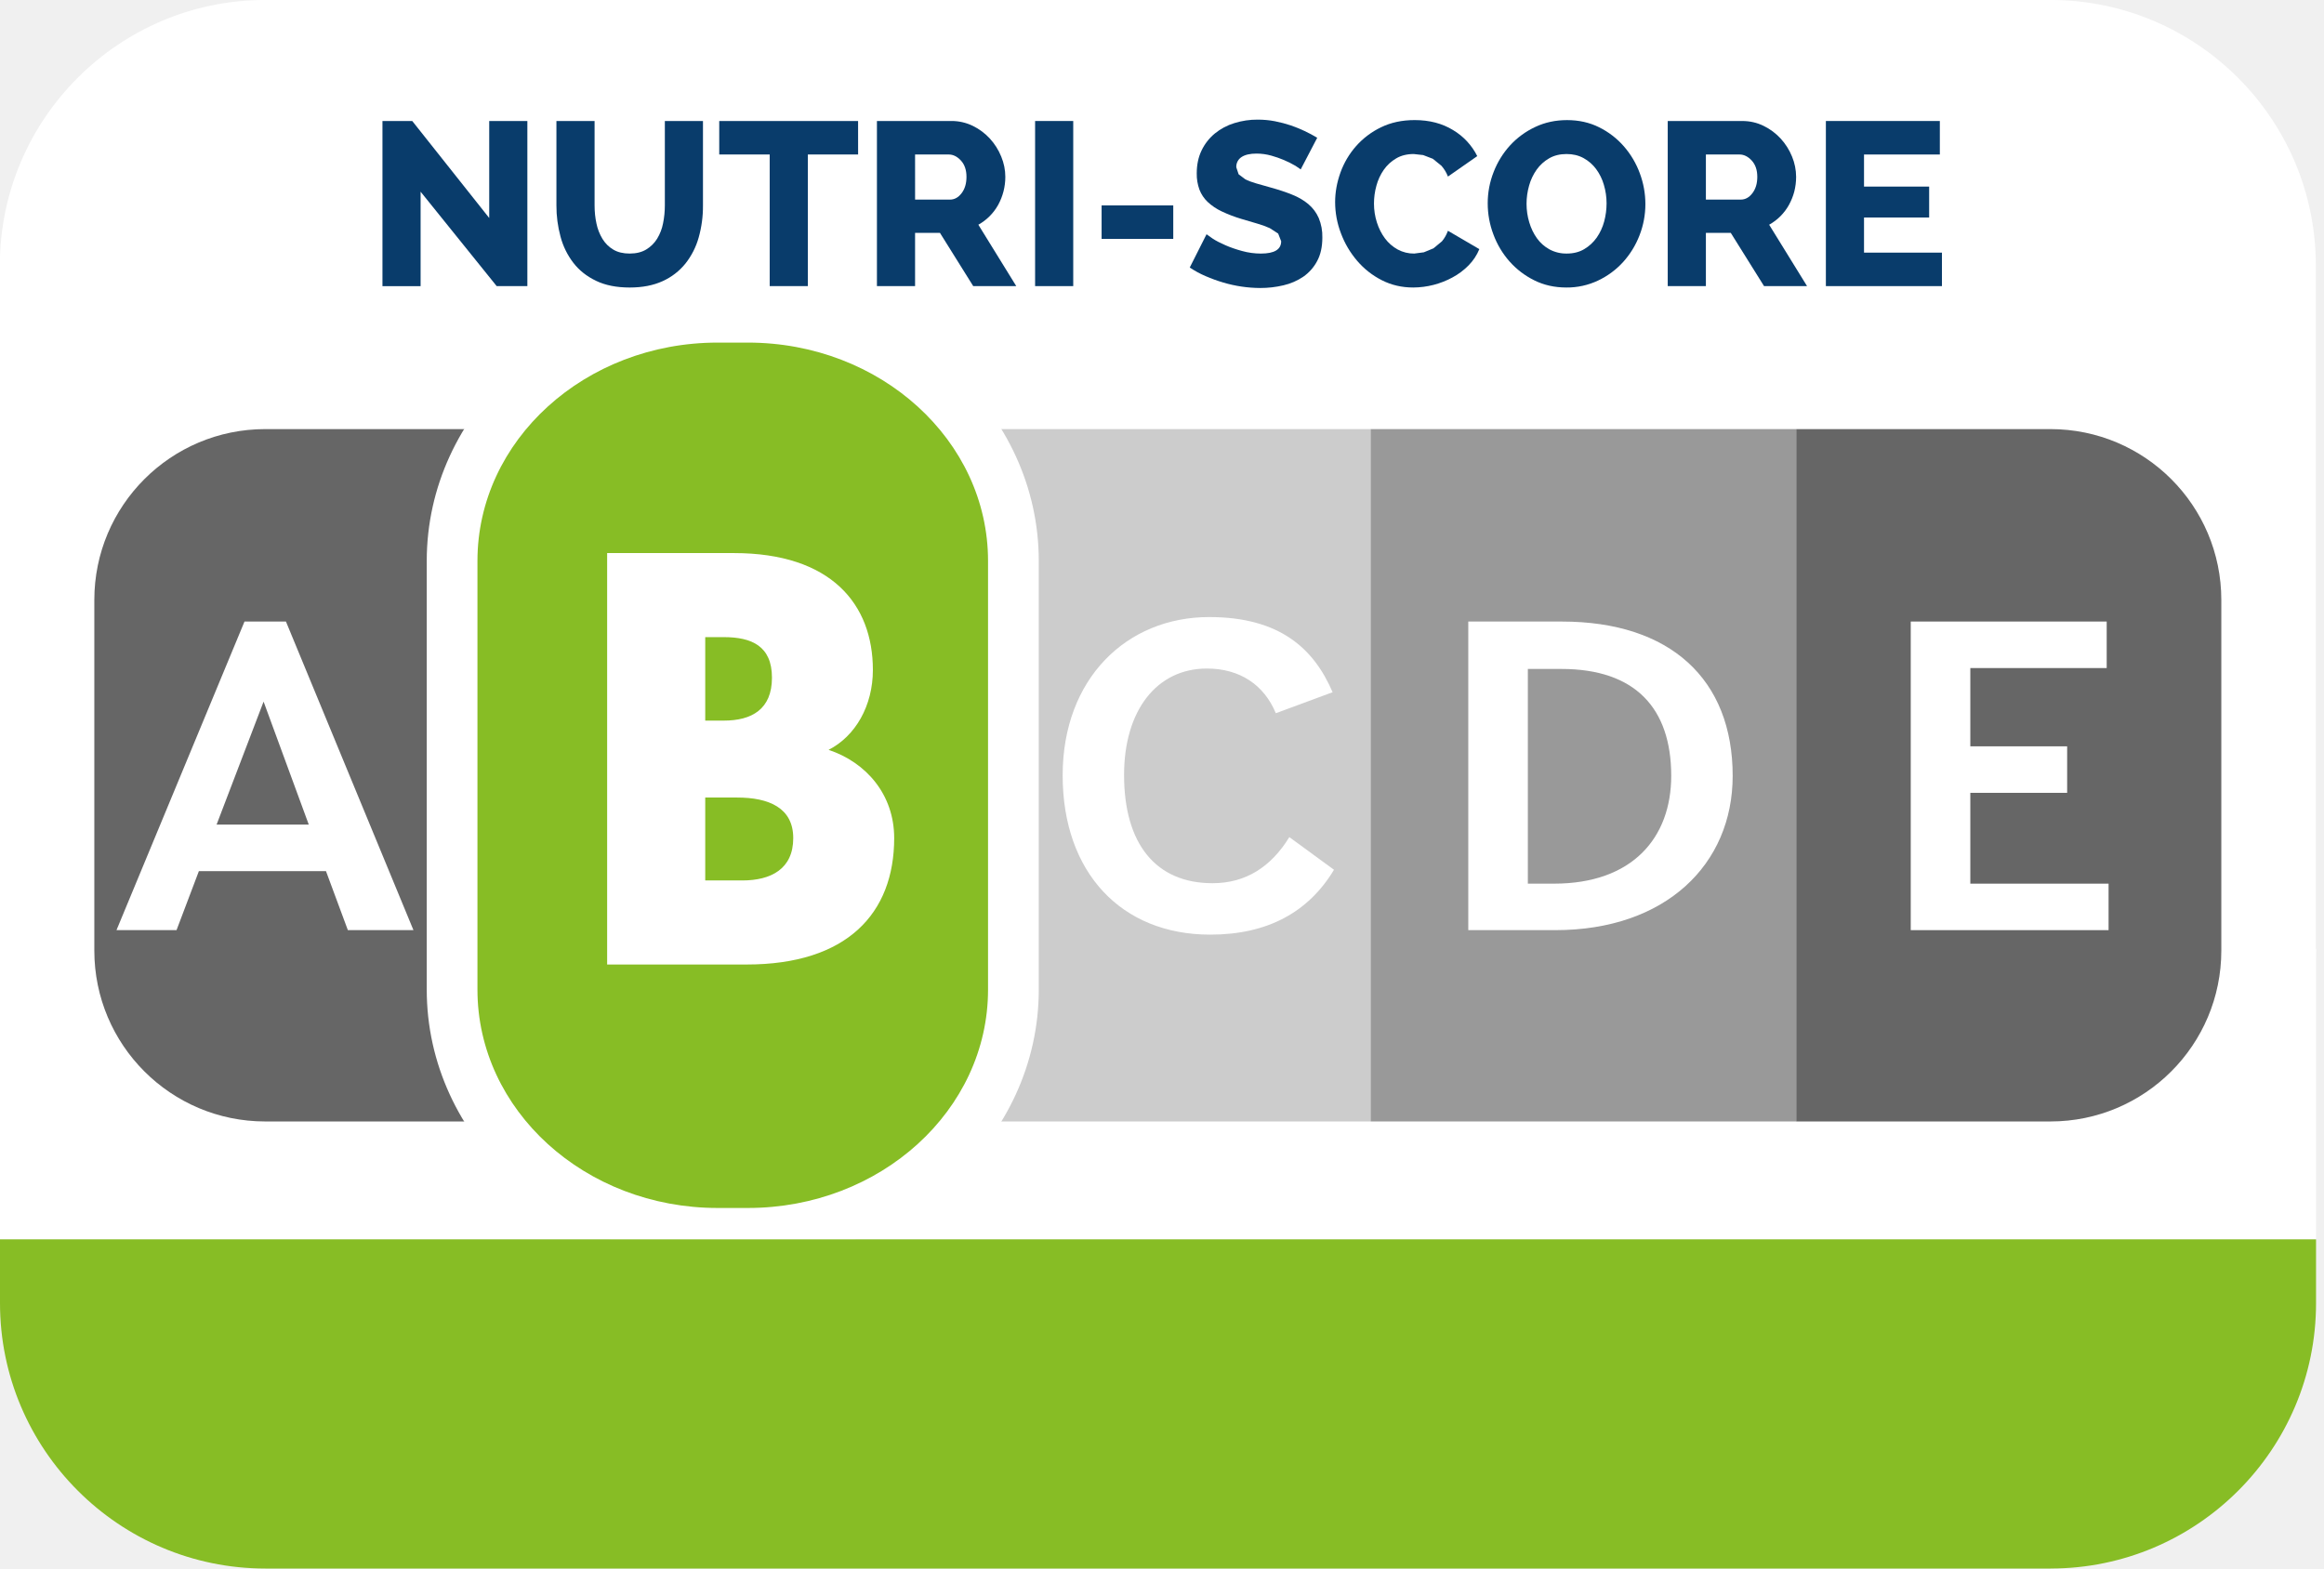
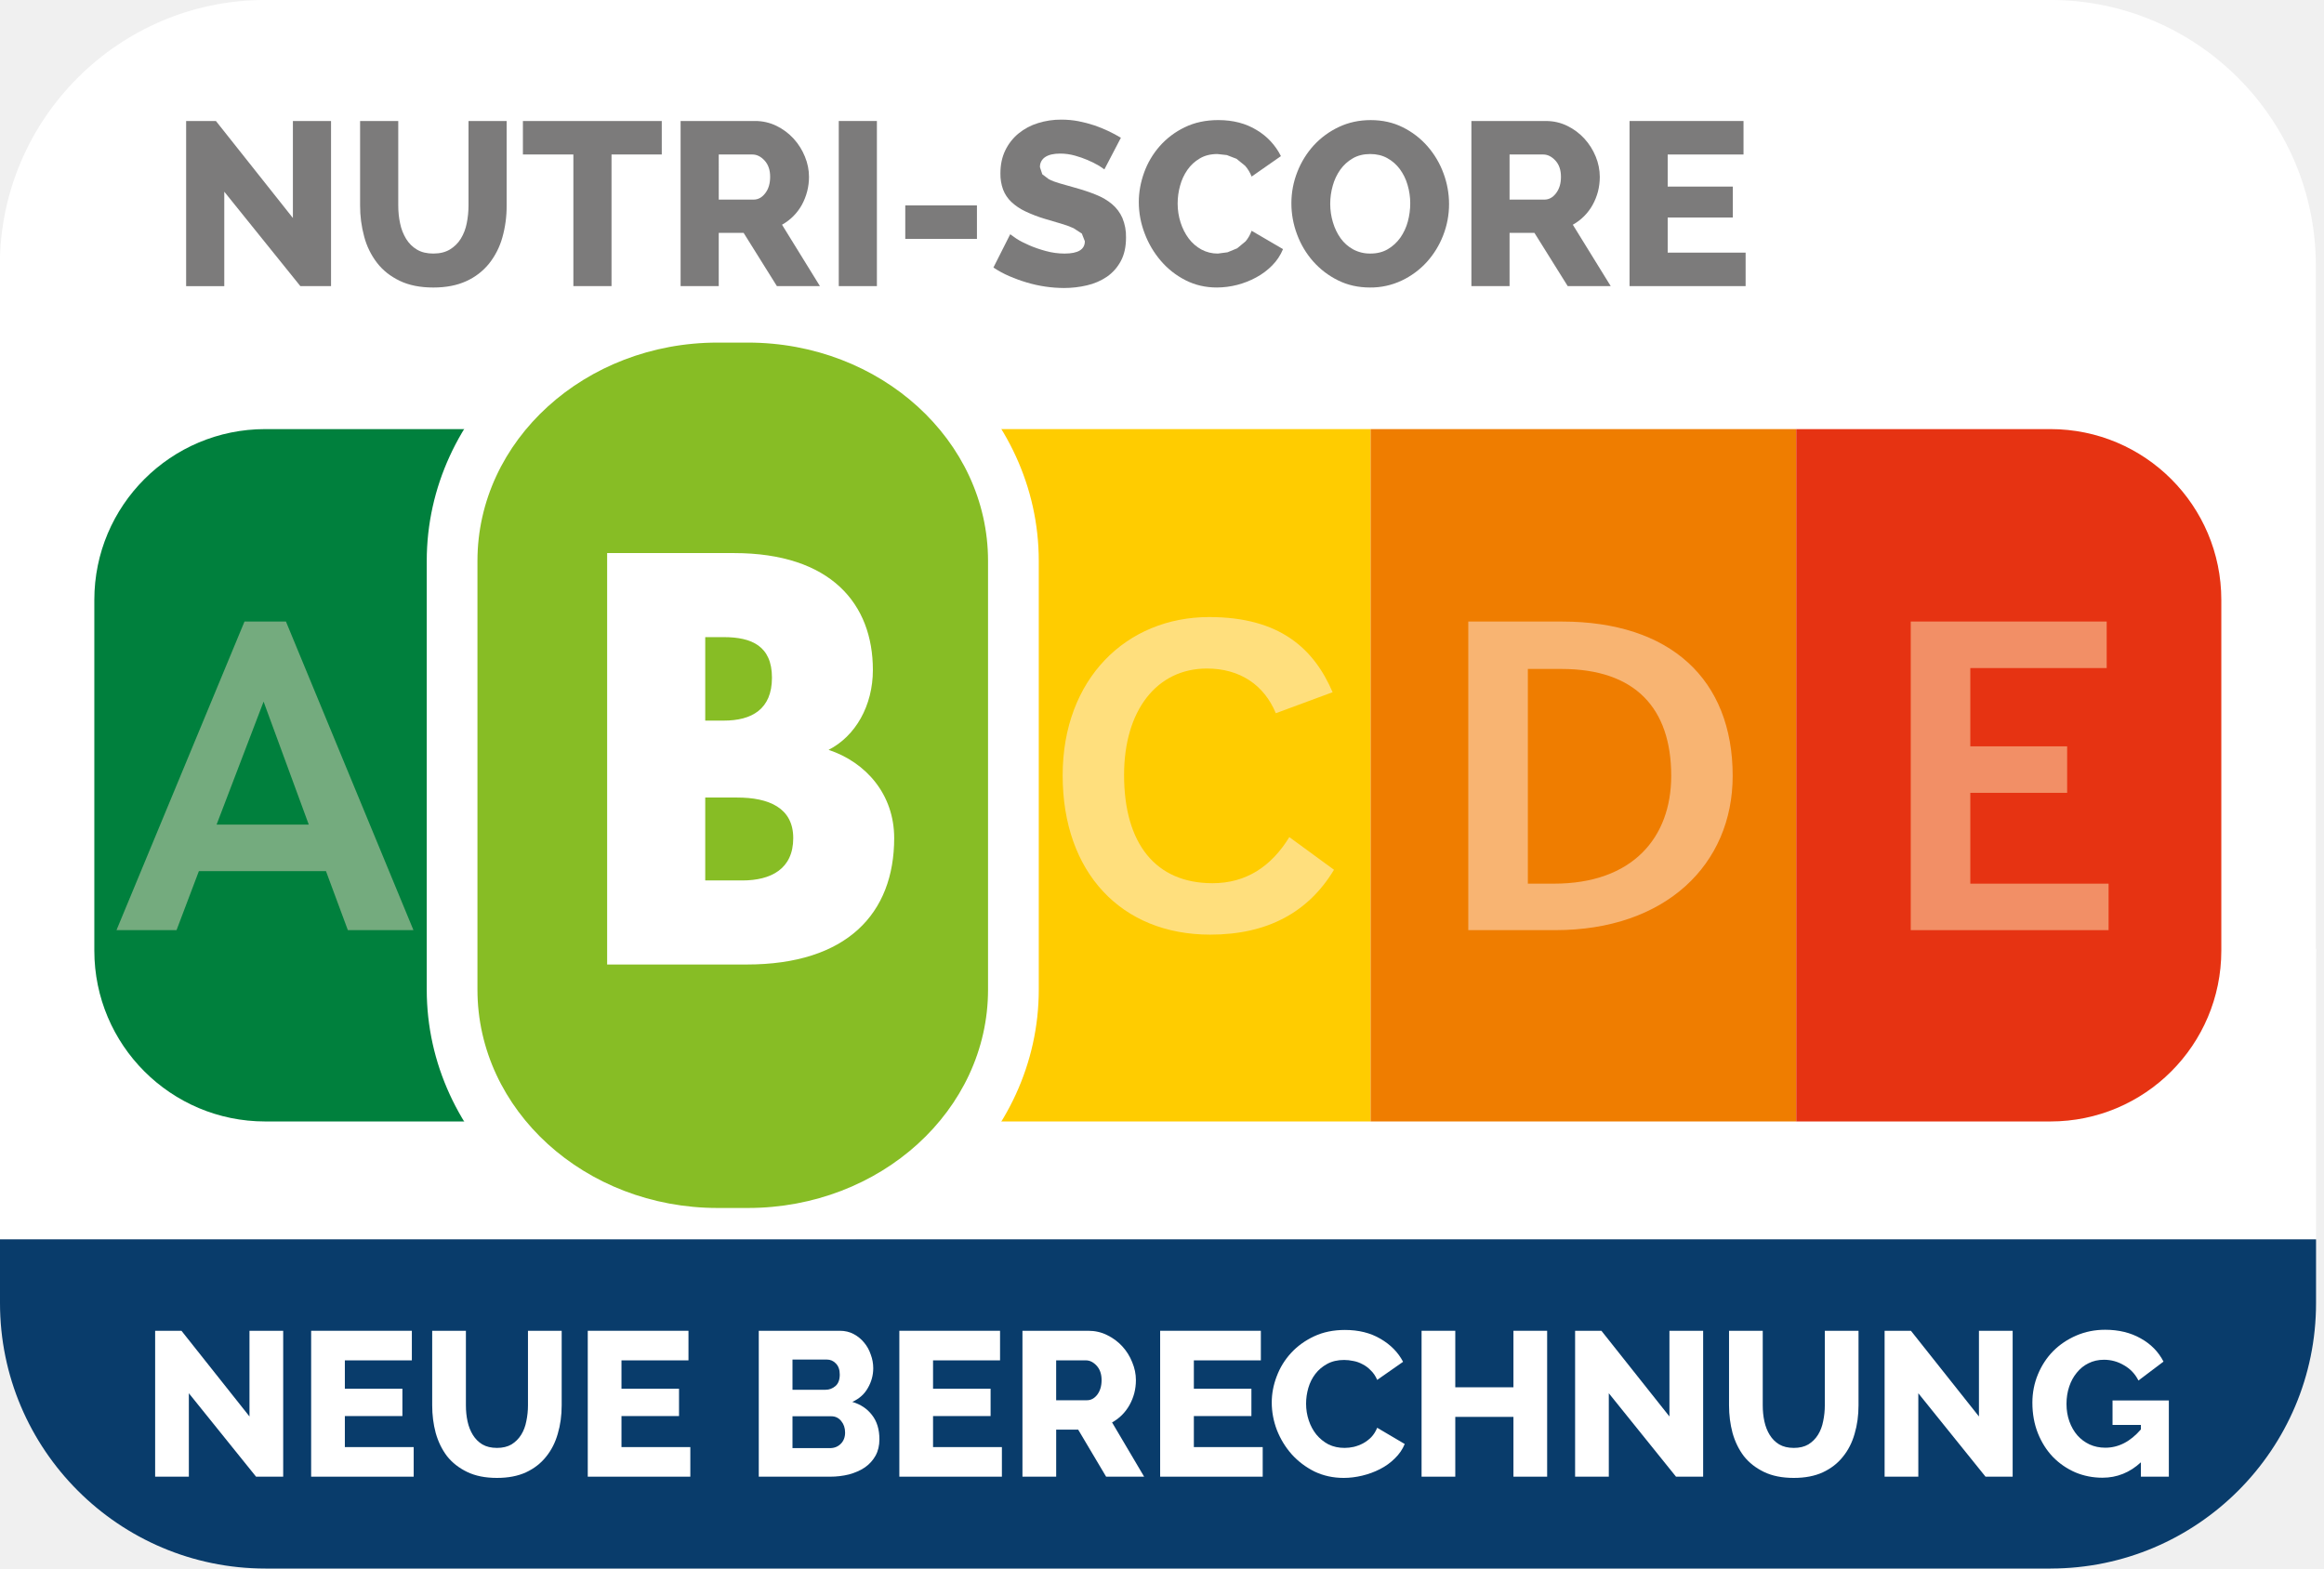
<svg xmlns="http://www.w3.org/2000/svg" id="svg2032" width="240" height="162" version="1.1" viewBox="0 0 240 162">
-   <defs id="defs1" />
  <rect style="fill:#ffffff;fill-opacity:1;stroke:none;stroke-width:2.653;stroke-linecap:round;stroke-linejoin:round;paint-order:stroke fill markers" id="rect18499" width="239.178" height="30" x="0" y="98" />
-   <path id="path364" fill="#ffffff" d="M 211.749,-0.003 H 27.394 c -15.117,0 -27.41,12.3 -27.41,27.413 v 70.766 c 0,15.116 12.291,27.413 27.407,27.413 h 30.546 a 31.623,31.623 0 0 0 16.176,4.409 h 3.118 c 5.958,0 11.502,-1.633 16.176,-4.41 h 118.342 c 15.114,0 27.407,-12.296 27.407,-27.412 v -70.77 c 0,-15.11 -12.293,-27.409 -27.407,-27.409" clip-path="url(#clipPath1866)" style="fill-opacity:1;fill-rule:nonzero;stroke:none" />
-   <path id="path366" fill="#ffcc00" d="M 141.545,115.826 H 97.595 V 44.318 h 43.95 z" style="fill-opacity:1;fill-rule:nonzero;stroke:none;fill:#cccccc" />
-   <path id="path368" fill="#ef7d00" d="m 185.495,115.826 h -43.95 V 44.318 h 43.95 z" style="fill-opacity:1;fill-rule:nonzero;stroke:none;fill:#999999" />
-   <path id="path380" fill="#e63312" d="M 211.749,115.826 H 185.495 V 44.318 h 26.254 a 17.647,17.647 0 0 1 17.647,17.647 v 36.213 a 17.65,17.65 0 0 1 -17.647,17.648" clip-path="url(#clipPath1717)" style="fill-opacity:1;fill-rule:nonzero;stroke:none;fill:#666666" />
-   <path id="path384" fill="#00803d" d="M 27.391,115.826 H 53.643 V 44.318 H 27.391 A 17.647,17.647 0 0 0 9.741,61.965 v 36.213 a 17.65,17.65 0 0 0 17.65,17.648" clip-path="url(#clipPath1729)" style="fill-opacity:1;fill-rule:nonzero;stroke:none;fill:#666666" />
-   <path id="path388" fill="#ffdf7d" d="m 124.88,63.73 c -8.556,0 -15.139,6.378 -15.139,16.353 0,10.027 6.055,16.447 15.236,16.447 5.914,0 10.142,-2.31 12.785,-6.7 l -4.612,-3.372 c -1.875,3.05 -4.473,4.76 -7.933,4.76 -5.863,0 -9.134,-4.067 -9.134,-11.181 0,-6.652 3.366,-10.99 8.556,-10.99 3.414,0 5.914,1.706 7.115,4.616 l 5.865,-2.17 c -1.924,-4.48 -5.433,-7.762 -12.74,-7.762" clip-path="url(#clipPath1735)" style="fill-opacity:1;fill-rule:nonzero;stroke:none;fill:#ffffff" />
-   <path id="path392" fill="#f8b472" d="M 157.782,91.265 V 69.09 h 3.463 c 7.642,0 11.342,4.065 11.342,11.04 0,6.376 -3.987,11.134 -12.11,11.134 z m 3.509,-27.07 h -9.661 v 31.871 h 8.99 c 11.391,0 18.314,-6.788 18.314,-15.934 0,-9.977 -6.444,-15.938 -17.64,-15.938" clip-path="url(#clipPath1741)" style="fill-opacity:1;fill-rule:nonzero;stroke:none;fill:#ffffff" />
-   <path id="path396" fill="#f28f66" d="m 217.559,64.192 h -20.236 v 31.874 h 20.43 v -4.801 h -14.278 v -9.38 h 10 v -4.803 h -10 v -8.084 h 14.084 z" style="fill-opacity:1;fill-rule:nonzero;stroke:none;fill:#ffffff" />
-   <path id="path400" fill="#7c7b7b" d="m 43.436,19.799 v 9.754 h -3.939 V 12.497 h 3.076 l 7.949,10.018 V 12.497 h 3.939 V 29.55 h -3.169 z" style="fill-opacity:1;fill-rule:nonzero;stroke:none;fill:#093c6b" />
-   <path id="path412" fill="#7c7b7b" d="m 65.031,26.187 c 0.671,0 1.24,-0.139 1.704,-0.419 0.463,-0.28 0.843,-0.653 1.13,-1.117 a 4.78,4.78 0 0 0 0.611,-1.597 c 0.122,-0.6 0.183,-1.214 0.183,-1.839 V 12.5 h 3.937 v 8.716 a 11.894,11.894 0 0 1 -0.443,3.315 7.67,7.67 0 0 1 -1.37,2.692 6.404,6.404 0 0 1 -2.355,1.814 c -0.951,0.437 -2.086,0.658 -3.399,0.658 -1.36,0 -2.52,-0.23 -3.482,-0.695 -0.962,-0.464 -1.743,-1.082 -2.34,-1.86 a 7.635,7.635 0 0 1 -1.323,-2.704 12.062,12.062 0 0 1 -0.422,-3.22 V 12.5 h 3.941 v 8.716 c 0,0.656 0.064,1.283 0.195,1.876 a 4.965,4.965 0 0 0 0.622,1.585 c 0.287,0.465 0.66,0.832 1.117,1.103 0.456,0.274 1.021,0.408 1.694,0.408" clip-path="url(#clipPath1747)" style="fill-opacity:1;fill-rule:nonzero;stroke:none;fill:#093c6b" />
-   <path id="path416" fill="#7c7b7b" d="m 88.617,15.957 h -5.19 V 29.55 h -3.94 V 15.957 h -5.211 v -3.46 h 14.339 z" style="fill-opacity:1;fill-rule:nonzero;stroke:none;fill:#093c6b" />
-   <path id="path428" fill="#7c7b7b" d="M 90.561,29.55 V 12.497 h 7.684 a 4.965,4.965 0 0 1 2.225,0.507 5.903,5.903 0 0 1 1.765,1.32 c 0.494,0.543 0.883,1.16 1.163,1.849 0.283,0.688 0.422,1.384 0.422,2.09 a 5.991,5.991 0 0 1 -0.744,2.906 5.283,5.283 0 0 1 -2.041,2.041 l 3.915,6.34 h -4.445 l -3.436,-5.499 h -2.569 v 5.5 z m 3.94,-8.935 h 3.603 c 0.464,0 0.863,-0.218 1.2,-0.66 0.338,-0.441 0.504,-1.004 0.504,-1.692 0,-0.706 -0.192,-1.265 -0.574,-1.684 -0.386,-0.415 -0.803,-0.622 -1.251,-0.622 h -3.483 z" style="fill-opacity:1;fill-rule:nonzero;stroke:none;fill:#093c6b" />
-   <path id="path430" fill="#7c7b7b" d="m 106.895,12.497 h 3.938 V 29.55 h -3.938 z" style="fill-opacity:1;fill-rule:nonzero;stroke:none;fill:#093c6b" />
-   <path id="path432" fill="#7c7b7b" d="m 113.763,21.215 h 7.4 v 3.46 h -7.4 z" style="fill-opacity:1;fill-rule:nonzero;stroke:none;fill:#093c6b" />
-   <path id="path444" fill="#7c7b7b" d="m 134.325,17.495 -0.529,-0.362 a 10.504,10.504 0 0 0 -2.498,-1.057 5.68,5.68 0 0 0 -1.536,-0.214 c -0.675,0 -1.191,0.119 -1.551,0.36 a 1.185,1.185 0 0 0 -0.538,1.057 l 0.24,0.721 0.684,0.514 c 0.296,0.153 0.662,0.294 1.103,0.42 0.442,0.13 0.95,0.275 1.528,0.434 0.816,0.225 1.553,0.468 2.206,0.733 0.66,0.263 1.218,0.591 1.684,0.984 0.464,0.393 0.821,0.87 1.068,1.43 a 4.943,4.943 0 0 1 0.373,2.017 c 0,0.96 -0.18,1.772 -0.54,2.436 a 4.568,4.568 0 0 1 -1.428,1.611 6.073,6.073 0 0 1 -2.055,0.89 10.26,10.26 0 0 1 -2.39,0.276 13.622,13.622 0 0 1 -3.82,-0.565 15.906,15.906 0 0 1 -1.825,-0.662 9.96,9.96 0 0 1 -1.635,-0.888 l 1.733,-3.435 0.646,0.456 c 0.35,0.228 0.786,0.45 1.298,0.673 0.512,0.226 1.088,0.426 1.73,0.6 a 7.282,7.282 0 0 0 1.942,0.265 c 1.397,0 2.092,-0.425 2.092,-1.273 l -0.311,-0.794 -0.866,-0.56 a 9.249,9.249 0 0 0 -1.297,-0.47 l -1.633,-0.482 a 14.28,14.28 0 0 1 -2.041,-0.781 5.599,5.599 0 0 1 -1.441,-0.971 3.471,3.471 0 0 1 -0.852,-1.273 4.654,4.654 0 0 1 -0.278,-1.682 c 0,-0.898 0.17,-1.688 0.505,-2.377 a 5.154,5.154 0 0 1 1.368,-1.743 5.895,5.895 0 0 1 2.006,-1.068 7.9,7.9 0 0 1 2.414,-0.36 c 0.61,0 1.203,0.055 1.779,0.166 0.574,0.115 1.125,0.258 1.644,0.432 a 14.565,14.565 0 0 1 2.726,1.274 z" clip-path="url(#clipPath1759)" style="fill-opacity:1;fill-rule:nonzero;stroke:none;fill:#093c6b" />
-   <path id="path448" fill="#7c7b7b" d="m 137.879,20.88 c 0,-1.024 0.185,-2.046 0.551,-3.063 a 8.474,8.474 0 0 1 1.611,-2.725 8.148,8.148 0 0 1 2.582,-1.947 c 1.015,-0.496 2.174,-0.743 3.471,-0.743 1.521,0 2.843,0.344 3.964,1.032 a 6.494,6.494 0 0 1 2.498,2.69 l -3.026,2.112 a 3.661,3.661 0 0 0 -0.673,-1.116 l -0.889,-0.72 -0.997,-0.384 -0.974,-0.108 c -0.706,0 -1.313,0.152 -1.822,0.457 a 4.016,4.016 0 0 0 -1.274,1.176 5.204,5.204 0 0 0 -0.757,1.633 6.845,6.845 0 0 0 -0.253,1.85 c 0,0.673 0.101,1.321 0.3,1.946 0.198,0.624 0.48,1.176 0.838,1.657 a 4.1,4.1 0 0 0 1.311,1.141 3.5,3.5 0 0 0 1.706,0.42 l 0.997,-0.131 0.993,-0.41 0.87,-0.72 c 0.254,-0.296 0.463,-0.662 0.624,-1.092 l 3.242,1.895 a 5.184,5.184 0 0 1 -1.116,1.684 6.907,6.907 0 0 1 -1.671,1.247 8.569,8.569 0 0 1 -4.038,1.033 c -1.181,0 -2.267,-0.252 -3.25,-0.755 a 8.27,8.27 0 0 1 -2.547,-2.006 9.432,9.432 0 0 1 -1.669,-2.833 8.997,8.997 0 0 1 -0.602,-3.22" clip-path="url(#clipPath1765)" style="fill-opacity:1;fill-rule:nonzero;stroke:none;fill:#093c6b" />
-   <path id="path452" fill="#7c7b7b" d="m 161.755,29.694 c -1.215,0 -2.32,-0.247 -3.314,-0.744 a 8.363,8.363 0 0 1 -2.56,-1.957 8.836,8.836 0 0 1 -1.655,-2.776 9.018,9.018 0 0 1 -0.589,-3.216 8.77,8.77 0 0 1 0.614,-3.244 8.784,8.784 0 0 1 1.703,-2.751 8.314,8.314 0 0 1 2.596,-1.896 c 1,-0.472 2.094,-0.706 3.279,-0.706 1.213,0 2.321,0.245 3.31,0.741 a 8.216,8.216 0 0 1 2.56,1.97 8.875,8.875 0 0 1 1.646,2.786 9.1,9.1 0 0 1 0.574,3.17 8.854,8.854 0 0 1 -0.61,3.245 8.85,8.85 0 0 1 -1.692,2.75 8.289,8.289 0 0 1 -2.582,1.908 7.472,7.472 0 0 1 -3.28,0.72 m -4.108,-8.644 c 0,0.655 0.093,1.29 0.278,1.907 0.183,0.617 0.448,1.165 0.792,1.648 0.344,0.479 0.777,0.863 1.298,1.152 a 3.641,3.641 0 0 0 1.787,0.43 c 0.691,0 1.291,-0.152 1.803,-0.457 0.512,-0.302 0.94,-0.7 1.287,-1.187 a 5.321,5.321 0 0 0 0.768,-1.655 7.275,7.275 0 0 0 0.251,-1.887 c 0,-0.657 -0.095,-1.295 -0.278,-1.91 a 5.13,5.13 0 0 0 -0.803,-1.634 4.01,4.01 0 0 0 -1.298,-1.13 c -0.512,-0.28 -1.096,-0.419 -1.752,-0.419 -0.688,0 -1.289,0.148 -1.8,0.444 a 4.094,4.094 0 0 0 -1.287,1.165 5.285,5.285 0 0 0 -0.78,1.644 6.841,6.841 0 0 0 -0.266,1.889" clip-path="url(#clipPath1773)" style="fill-opacity:1;fill-rule:nonzero;stroke:none;fill:#093c6b" />
-   <path id="path456" fill="#7c7b7b" d="M 172.227,29.55 V 12.497 h 7.686 c 0.801,0 1.54,0.17 2.222,0.507 a 5.892,5.892 0 0 1 1.766,1.32 c 0.496,0.543 0.882,1.16 1.165,1.849 a 5.539,5.539 0 0 1 0.42,2.09 c 0,0.53 -0.067,1.037 -0.19,1.525 a 6.029,6.029 0 0 1 -0.555,1.381 5.274,5.274 0 0 1 -2.04,2.041 l 3.914,6.34 h -4.442 l -3.436,-5.499 h -2.569 v 5.5 z m 3.941,-8.935 h 3.602 c 0.463,0 0.865,-0.218 1.2,-0.66 0.338,-0.441 0.506,-1.004 0.506,-1.692 0,-0.706 -0.193,-1.265 -0.576,-1.684 -0.387,-0.415 -0.804,-0.622 -1.25,-0.622 h -3.482 z" style="fill-opacity:1;fill-rule:nonzero;stroke:none;fill:#093c6b" />
-   <path id="path460" fill="#7c7b7b" d="m 200.545,26.092 v 3.458 h -11.986 V 12.497 h 11.769 v 3.46 h -7.83 v 3.314 h 6.726 v 3.193 h -6.726 v 3.628 z" style="fill-opacity:1;fill-rule:nonzero;stroke:none;fill:#093c6b" />
-   <path id="path464" fill="#74ab7e" d="m 22.367,85.165 4.854,-12.702 4.666,12.702 z M 29.53,64.195 H 25.249 L 12.03,96.065 h 6.201 l 2.308,-6.097 h 13.124 l 2.26,6.097 h 6.774 z" style="fill-opacity:1;fill-rule:nonzero;stroke:none;fill:#ffffff" />
-   <path id="path476" fill="#ffffff" d="M 74.113,129.998 C 57.547,129.998 44.07,117.532 44.07,102.21 V 57.936 c 0,-15.324 13.477,-27.79 30.043,-27.79 h 3.118 c 16.566,0 30.043,12.468 30.043,27.79 v 44.274 c 0,15.322 -13.477,27.788 -30.043,27.788 z" clip-path="url(#clipPath1779)" style="fill-opacity:1;fill-rule:nonzero;stroke:none" />
-   <path id="path480" fill="#87bd25" d="m 77.231,124.761 h -3.118 c -13.704,0 -24.806,-10.096 -24.806,-22.553 V 57.936 c 0,-12.455 11.104,-22.553 24.804,-22.553 h 3.12 c 13.7,0 24.804,10.098 24.804,22.553 v 44.274 c 0,12.455 -11.104,22.551 -24.804,22.551" clip-path="url(#clipPath1785)" style="fill-opacity:1;fill-rule:nonzero;stroke:none" />
-   <path id="path484" fill="#ffffff" d="M 62.7,99.615 V 57.122 h 13.086 c 10.071,0 14.357,5.296 14.357,12.07 0,3.695 -1.796,6.835 -4.575,8.254 3.88,1.29 6.775,4.616 6.775,9.114 0,7.818 -4.921,13.055 -15.227,13.055 z m 10.13,-25.19 h 1.912 c 2.893,0 4.978,-1.17 4.978,-4.434 0,-3.263 -2.085,-4.188 -4.978,-4.188 H 72.83 Z m 0,7.946 v 8.563 h 3.823 c 2.952,0 5.265,-1.174 5.265,-4.374 0,-3.143 -2.544,-4.189 -5.786,-4.189 z" style="fill-opacity:1;fill-rule:nonzero;stroke:none" />
-   <path id="path16330" clip-path="url(#clipPath1593)" style="fill:#87bd25;fill-opacity:1;fill-rule:nonzero;stroke:none" d="M 0 33.997 L 0 27.407 C 2.3684734e-15 12.296 12.298 -0.003 27.412 -0.003 L 211.77 -0.003 L 211.77 -0.001 C 226.882 -0.001 239.178 12.295 239.178 27.407 L 239.178 33.997 L 0 33.997 z " transform="matrix(1,0,0,-1,0,161.997)" />
+   <g id="layer1">
+     <g id="g2493" fill-opacity="1" fill-rule="nonzero" stroke="none">
+       <path id="path364" fill="#fff" d="M211.749-.003H27.394c-15.117 0-27.41 12.3-27.41 27.413v70.766c0 15.116 12.291 27.413 27.407 27.413h30.546a31.623 31.623 0 0 0 16.176 4.409h3.118c5.958 0 11.502-1.633 16.176-4.41h118.342c15.114 0 27.407-12.296 27.407-27.412v-70.77c0-15.11-12.293-27.409-27.407-27.409" clip-path="url(#clipPath1866)" />
+       <path id="path366" fill="#fc0" d="M141.545 115.826h-43.95V44.318h43.95z" />
+       <path id="path368" fill="#ef7d00" d="M185.495 115.826h-43.95V44.318h43.95z" />
+       <path id="path380" fill="#e63312" d="M211.749 115.826h-26.254V44.318h26.254a17.647 17.647 0 0 1 17.647 17.647v36.213a17.65 17.65 0 0 1-17.647 17.648" clip-path="url(#clipPath1717)" />
+       <path id="path384" fill="#00803d" d="M27.391 115.826h26.252V44.318H27.391a17.647 17.647 0 0 0-17.65 17.647v36.213a17.65 17.65 0 0 0 17.65 17.648" clip-path="url(#clipPath1729)" />
+       <path id="path388" fill="#ffdf7d" d="M124.88 63.73c-8.556 0-15.139 6.378-15.139 16.353 0 10.027 6.055 16.447 15.236 16.447 5.914 0 10.142-2.31 12.785-6.7l-4.612-3.372c-1.875 3.05-4.473 4.76-7.933 4.76-5.863 0-9.134-4.067-9.134-11.181 0-6.652 3.366-10.99 8.556-10.99 3.414 0 5.914 1.706 7.115 4.616l5.865-2.17c-1.924-4.48-5.433-7.762-12.74-7.762" clip-path="url(#clipPath1735)" />
+       <path id="path392" fill="#f8b472" d="M157.782 91.265V69.09h3.463c7.642 0 11.342 4.065 11.342 11.04 0 6.376-3.987 11.134-12.11 11.134zm3.509-27.07h-9.661v31.871h8.99c11.391 0 18.314-6.788 18.314-15.934 0-9.977-6.444-15.938-17.64-15.938" clip-path="url(#clipPath1741)" />
+       <path id="path396" fill="#f28f66" d="M217.559 64.192h-20.236v31.874h20.43v-4.801h-14.278v-9.38h10v-4.803h-10v-8.084h14.084z" />
+       <path id="path400" fill="#7c7b7b" d="M23.161 19.799v9.754h-3.939V12.497h3.076l7.949 10.018V12.497h3.939V29.55h-3.169z" />
+       <path id="path412" fill="#7c7b7b" d="M44.756 26.187c.671 0 1.24-.139 1.704-.419.463-.28.843-.653 1.13-1.117a4.78 4.78 0 0 0 .611-1.597c.122-.6.183-1.214.183-1.839V12.5h3.937v8.716a11.894 11.894 0 0 1-.443 3.315 7.67 7.67 0 0 1-1.37 2.692 6.404 6.404 0 0 1-2.355 1.814c-.951.437-2.086.658-3.399.658-1.36 0-2.52-.23-3.482-.695-.962-.464-1.743-1.082-2.34-1.86a7.635 7.635 0 0 1-1.323-2.704 12.062 12.062 0 0 1-.422-3.22V12.5h3.941v8.716c0 .656.064 1.283.195 1.876a4.965 4.965 0 0 0 .622 1.585c.287.465.66.832 1.117 1.103.456.274 1.021.408 1.694.408" clip-path="url(#clipPath1747)" />
+       <path id="path416" fill="#7c7b7b" d="M68.342 15.957h-5.19V29.55h-3.94V15.957h-5.211v-3.46H68.34z" />
+       <path id="path428" fill="#7c7b7b" d="M70.286 29.55V12.497h7.684a4.965 4.965 0 0 1 2.225.507 5.903 5.903 0 0 1 1.765 1.32c.494.543.883 1.16 1.163 1.849.283.688.422 1.384.422 2.09a5.991 5.991 0 0 1-.744 2.906 5.283 5.283 0 0 1-2.041 2.041l3.915 6.34H80.23l-3.436-5.499h-2.569v5.5zm3.94-8.935h3.603c.464 0 .863-.218 1.2-.66.338-.441.504-1.004.504-1.692 0-.706-.192-1.265-.574-1.684-.386-.415-.803-.622-1.251-.622h-3.483z" />
+       <path id="path430" fill="#7c7b7b" d="M86.62 12.497h3.938V29.55H86.62z" />
+       <path id="path432" fill="#7c7b7b" d="M93.488 21.215h7.4v3.46h-7.4z" />
+       <path id="path444" fill="#7c7b7b" d="M114.05 17.495l-.529-.362a10.504 10.504 0 0 0-2.498-1.057 5.68 5.68 0 0 0-1.536-.214c-.675 0-1.191.119-1.551.36a1.185 1.185 0 0 0-.538 1.057l.24.721.684.514c.296.153.662.294 1.103.42.442.13.95.275 1.528.434.816.225 1.553.468 2.206.733.66.263 1.218.591 1.684.984.464.393.821.87 1.068 1.43a4.943 4.943 0 0 1 .373 2.017c0 .96-.18 1.772-.54 2.436a4.568 4.568 0 0 1-1.428 1.611 6.073 6.073 0 0 1-2.055.89 10.26 10.26 0 0 1-2.39.276 13.622 13.622 0 0 1-3.82-.565 15.906 15.906 0 0 1-1.825-.662 9.96 9.96 0 0 1-1.635-.888l1.733-3.435.646.456c.35.228.786.45 1.298.673.512.226 1.088.426 1.73.6a7.282 7.282 0 0 0 1.942.265c1.397 0 2.092-.425 2.092-1.273l-.311-.794-.866-.56a9.249 9.249 0 0 0-1.297-.47l-1.633-.482a14.28 14.28 0 0 1-2.041-.781 5.599 5.599 0 0 1-1.441-.971 3.471 3.471 0 0 1-.852-1.273 4.654 4.654 0 0 1-.278-1.682c0-.898.17-1.688.505-2.377a5.154 5.154 0 0 1 1.368-1.743 5.895 5.895 0 0 1 2.006-1.068 7.9 7.9 0 0 1 2.414-.36c.61 0 1.203.055 1.779.166.574.115 1.125.258 1.644.432a14.565 14.565 0 0 1 2.726 1.274z" clip-path="url(#clipPath1759)" />
+       <path id="path448" fill="#7c7b7b" d="M117.604 20.88c0-1.024.185-2.046.551-3.063a8.474 8.474 0 0 1 1.611-2.725 8.148 8.148 0 0 1 2.582-1.947c1.015-.496 2.174-.743 3.471-.743 1.521 0 2.843.344 3.964 1.032a6.494 6.494 0 0 1 2.498 2.69l-3.026 2.112a3.661 3.661 0 0 0-.673-1.116l-.889-.72-.997-.384-.974-.108c-.706 0-1.313.152-1.822.457a4.016 4.016 0 0 0-1.274 1.176 5.204 5.204 0 0 0-.757 1.633 6.845 6.845 0 0 0-.253 1.85c0 .673.101 1.321.3 1.946.198.624.48 1.176.838 1.657a4.1 4.1 0 0 0 1.311 1.141 3.5 3.5 0 0 0 1.706.42l.997-.131.993-.41.87-.72c.254-.296.463-.662.624-1.092l3.242 1.895a5.184 5.184 0 0 1-1.116 1.684 6.907 6.907 0 0 1-1.671 1.247 8.569 8.569 0 0 1-4.038 1.033c-1.181 0-2.267-.252-3.25-.755a8.27 8.27 0 0 1-2.547-2.006 9.432 9.432 0 0 1-1.669-2.833 8.997 8.997 0 0 1-.602-3.22" clip-path="url(#clipPath1765)" />
+       <path id="path452" fill="#7c7b7b" d="M141.48 29.694c-1.215 0-2.32-.247-3.314-.744a8.363 8.363 0 0 1-2.56-1.957 8.836 8.836 0 0 1-1.655-2.776 9.018 9.018 0 0 1-.589-3.216 8.77 8.77 0 0 1 .614-3.244 8.784 8.784 0 0 1 1.703-2.751 8.314 8.314 0 0 1 2.596-1.896c1-.472 2.094-.706 3.279-.706 1.213 0 2.321.245 3.31.741a8.216 8.216 0 0 1 2.56 1.97 8.875 8.875 0 0 1 1.646 2.786 9.1 9.1 0 0 1 .574 3.17 8.854 8.854 0 0 1-.61 3.245 8.85 8.85 0 0 1-1.692 2.75 8.289 8.289 0 0 1-2.582 1.908 7.472 7.472 0 0 1-3.28.72m-4.108-8.644c0 .655.093 1.29.278 1.907.183.617.448 1.165.792 1.648.344.479.777.863 1.298 1.152a3.641 3.641 0 0 0 1.787.43c.691 0 1.291-.152 1.803-.457.512-.302.94-.7 1.287-1.187a5.321 5.321 0 0 0 .768-1.655 7.275 7.275 0 0 0 .251-1.887c0-.657-.095-1.295-.278-1.91a5.13 5.13 0 0 0-.803-1.634 4.01 4.01 0 0 0-1.298-1.13c-.512-.28-1.096-.419-1.752-.419-.688 0-1.289.148-1.8.444a4.094 4.094 0 0 0-1.287 1.165 5.285 5.285 0 0 0-.78 1.644 6.841 6.841 0 0 0-.266 1.889" clip-path="url(#clipPath1773)" />
+       <path id="path456" fill="#7c7b7b" d="M151.952 29.55V12.497h7.686c.801 0 1.54.17 2.222.507a5.892 5.892 0 0 1 1.766 1.32c.496.543.882 1.16 1.165 1.849a5.539 5.539 0 0 1 .42 2.09c0 .53-.067 1.037-.19 1.525a6.029 6.029 0 0 1-.555 1.381 5.274 5.274 0 0 1-2.04 2.041l3.914 6.34h-4.442l-3.436-5.499h-2.569v5.5zm3.941-8.935h3.602c.463 0 .865-.218 1.2-.66.338-.441.506-1.004.506-1.692 0-.706-.193-1.265-.576-1.684-.387-.415-.804-.622-1.25-.622h-3.482z" />
+       <path id="path460" fill="#7c7b7b" d="M180.27 26.092v3.458h-11.986V12.497h11.769v3.46h-7.83v3.314h6.726v3.193h-6.726v3.628z" />
+       <path id="path464" fill="#74ab7e" d="M22.367 85.165l4.854-12.702 4.666 12.702zm7.163-20.97h-4.281L12.03 96.065h6.201l2.308-6.097h13.124l2.26 6.097h6.774z" />
+       <path id="path476" fill="#fff" d="M74.113 129.998c-16.566 0-30.043-12.466-30.043-27.788V57.936c0-15.324 13.477-27.79 30.043-27.79h3.118c16.566 0 30.043 12.468 30.043 27.79v44.274c0 15.322-13.477 27.788-30.043 27.788z" clip-path="url(#clipPath1779)" />
+       <path id="path480" fill="#87bd25" d="M77.231 124.761h-3.118c-13.704 0-24.806-10.096-24.806-22.553V57.936c0-12.455 11.104-22.553 24.804-22.553h3.12c13.7 0 24.804 10.098 24.804 22.553v44.274c0 12.455-11.104 22.551-24.804 22.551" clip-path="url(#clipPath1785)" />
+       <path id="path484" fill="#fff" d="M62.7 99.615V57.122h13.086c10.071 0 14.357 5.296 14.357 12.07 0 3.695-1.796 6.835-4.575 8.254 3.88 1.29 6.775 4.616 6.775 9.114 0 7.818-4.921 13.055-15.227 13.055zm10.13-25.19h1.912c2.893 0 4.978-1.17 4.978-4.434 0-3.263-2.085-4.188-4.978-4.188H72.83zm0 7.946v8.563h3.823c2.952 0 5.265-1.174 5.265-4.374 0-3.143-2.544-4.189-5.786-4.189z" />
+     </g>
+   </g>
+   <path id="path16330" clip-path="url(#clipPath1593)" style="fill:#093c6b;fill-opacity:1;fill-rule:nonzero;stroke:none" d="M 0 33.997 L 0 27.407 C 2.3684734e-15 12.296 12.298 -0.003 27.412 -0.003 L 211.77 -0.003 L 211.77 -0.001 C 226.882 -0.001 239.178 12.295 239.178 27.407 L 239.178 33.997 L 0 33.997 z " transform="matrix(1,0,0,-1,0,161.997)" />
+   <g id="g5892">
+     <path d="m 19.503,143.896 v 8.617 h -3.481 v -15.069 h 2.717 l 7.025,8.851 v -8.851 h 3.481 v 15.069 h -2.802 z" style="font-weight:800;font-size:21.224px;line-height:1.25;font-family:Raleway;-inkscape-font-specification:'Raleway Ultra-Bold';fill:#ffffff;stroke-width:0.531" id="path5719" />
+     <path d="m 42.722,149.457 v 3.056 H 32.132 v -15.069 h 10.4 v 3.056 h -6.919 v 2.929 h 5.943 v 2.823 h -5.943 v 3.205 z" style="font-weight:800;font-size:21.224px;line-height:1.25;font-family:Raleway;-inkscape-font-specification:'Raleway Ultra-Bold';fill:#ffffff;stroke-width:0.531" id="path5721" />
+     <path d="m 51.318,149.542 q 0.891,0 1.507,-0.361 0.616,-0.382 0.998,-0.998 0.382,-0.616 0.531,-1.401 0.17,-0.807 0.17,-1.634 v -7.704 h 3.481 v 7.704 q 0,1.571 -0.403,2.929 -0.382,1.358 -1.21,2.377 -0.807,1.019 -2.08,1.613 -1.252,0.573 -2.993,0.573 -1.804,0 -3.078,-0.616 -1.273,-0.616 -2.08,-1.634 -0.785,-1.04 -1.167,-2.398 -0.361,-1.358 -0.361,-2.844 v -7.704 h 3.481 v 7.704 q 0,0.87 0.17,1.655 0.17,0.785 0.552,1.401 0.382,0.616 0.976,0.976 0.616,0.361 1.507,0.361 z" style="font-weight:800;font-size:21.224px;line-height:1.25;font-family:Raleway;-inkscape-font-specification:'Raleway Ultra-Bold';fill:#ffffff;stroke-width:0.531" id="path5723" />
+     <path d="m 71.29,149.457 v 3.056 H 60.699 v -15.069 h 10.4 v 3.056 h -6.919 v 2.929 h 5.943 v 2.823 h -5.943 v 3.205 z" style="font-weight:800;font-size:21.224px;line-height:1.25;font-family:Raleway;-inkscape-font-specification:'Raleway Ultra-Bold';fill:#ffffff;stroke-width:0.531" id="path5725" />
+     <path d="m 90.817,148.651 q 0,0.976 -0.403,1.698 -0.403,0.722 -1.104,1.21 -0.7,0.467 -1.634,0.722 -0.934,0.233 -1.974,0.233 h -7.344 v -15.069 h 8.384 q 0.785,0 1.422,0.34 0.637,0.34 1.082,0.891 0.446,0.531 0.679,1.231 0.255,0.679 0.255,1.401 0,1.082 -0.552,2.038 -0.531,0.955 -1.613,1.443 1.295,0.382 2.038,1.358 0.764,0.976 0.764,2.504 z m -3.544,-0.7 q 0,-0.7 -0.403,-1.189 -0.403,-0.488 -1.019,-0.488 h -4.011 v 3.29 h 3.863 q 0.679,0 1.125,-0.446 0.446,-0.446 0.446,-1.167 z m -5.433,-7.535 v 3.12 h 3.417 q 0.573,0 1.019,-0.382 0.446,-0.382 0.446,-1.189 0,-0.743 -0.403,-1.146 -0.382,-0.403 -0.934,-0.403 z" style="font-weight:800;font-size:21.224px;line-height:1.25;font-family:Raleway;-inkscape-font-specification:'Raleway Ultra-Bold';fill:#ffffff;stroke-width:0.531" id="path5727" />
+     <path d="m 103.466,149.457 v 3.056 H 92.875 v -15.069 h 10.4 v 3.056 h -6.919 v 2.929 h 5.943 v 2.823 h -5.943 v 3.205 z" style="font-weight:800;font-size:21.224px;line-height:1.25;font-family:Raleway;-inkscape-font-specification:'Raleway Ultra-Bold';fill:#ffffff;stroke-width:0.531" id="path5729" />
+     <path d="m 105.589,152.513 v -15.069 h 6.792 q 1.061,0 1.953,0.446 0.913,0.446 1.571,1.167 0.658,0.722 1.019,1.634 0.382,0.913 0.382,1.847 0,0.7 -0.17,1.358 -0.17,0.637 -0.488,1.21 -0.318,0.573 -0.785,1.04 -0.446,0.446 -1.019,0.764 l 3.311,5.603 h -3.926 l -2.886,-4.86 h -2.271 v 4.86 z m 3.481,-7.895 h 3.184 q 0.616,0 1.061,-0.573 0.446,-0.594 0.446,-1.507 0,-0.934 -0.509,-1.486 -0.509,-0.552 -1.104,-0.552 h -3.078 z" style="font-weight:800;font-size:21.224px;line-height:1.25;font-family:Raleway;-inkscape-font-specification:'Raleway Ultra-Bold';fill:#ffffff;stroke-width:0.531" id="path5731" />
+     <path d="m 130.4,149.457 v 3.056 h -10.591 v -15.069 h 10.4 v 3.056 h -6.919 v 2.929 h 5.943 v 2.823 h -5.943 v 3.205 z" style="font-weight:800;font-size:21.224px;line-height:1.25;font-family:Raleway;-inkscape-font-specification:'Raleway Ultra-Bold';fill:#ffffff;stroke-width:0.531" id="path5733" />
+     <path d="m 131.334,144.851 q 0,-1.358 0.509,-2.695 0.509,-1.358 1.486,-2.42 0.976,-1.061 2.377,-1.719 1.401,-0.658 3.184,-0.658 2.122,0 3.672,0.913 1.571,0.913 2.335,2.377 l -2.674,1.868 q -0.255,-0.594 -0.658,-0.976 -0.382,-0.403 -0.849,-0.637 -0.467,-0.255 -0.955,-0.34 -0.488,-0.106 -0.955,-0.106 -0.998,0 -1.74,0.403 -0.743,0.403 -1.231,1.04 -0.488,0.637 -0.722,1.443 -0.233,0.807 -0.233,1.634 0,0.891 0.276,1.719 0.276,0.828 0.785,1.464 0.531,0.637 1.252,1.019 0.743,0.361 1.655,0.361 0.467,0 0.955,-0.106 0.509,-0.127 0.955,-0.361 0.467,-0.255 0.849,-0.637 0.382,-0.403 0.616,-0.976 l 2.844,1.677 q -0.34,0.828 -1.019,1.486 -0.658,0.658 -1.528,1.104 -0.87,0.446 -1.847,0.679 -0.976,0.233 -1.91,0.233 -1.634,0 -3.014,-0.658 -1.358,-0.679 -2.356,-1.783 -0.976,-1.104 -1.528,-2.504 -0.531,-1.401 -0.531,-2.844 z" style="font-weight:800;font-size:21.224px;line-height:1.25;font-family:Raleway;-inkscape-font-specification:'Raleway Ultra-Bold';fill:#ffffff;stroke-width:0.531" id="path5735" />
+     <path d="m 159.774,137.444 v 15.069 h -3.481 v -6.176 h -6.006 v 6.176 h -3.481 v -15.069 h 3.481 v 5.837 h 6.006 v -5.837 z" style="font-weight:800;font-size:21.224px;line-height:1.25;font-family:Raleway;-inkscape-font-specification:'Raleway Ultra-Bold';fill:#ffffff;stroke-width:0.531" id="path5737" />
+     <path d="m 166.142,143.896 v 8.617 h -3.481 v -15.069 h 2.717 l 7.025,8.851 v -8.851 h 3.481 v 15.069 h -2.802 z" style="font-weight:800;font-size:21.224px;line-height:1.25;font-family:Raleway;-inkscape-font-specification:'Raleway Ultra-Bold';fill:#ffffff;stroke-width:0.531" id="path5739" />
+     <path d="m 185.243,149.542 q 0.891,0 1.507,-0.361 0.616,-0.382 0.998,-0.998 0.382,-0.616 0.531,-1.401 0.17,-0.807 0.17,-1.634 v -7.704 h 3.481 v 7.704 q 0,1.571 -0.403,2.929 -0.382,1.358 -1.21,2.377 -0.807,1.019 -2.08,1.613 -1.252,0.573 -2.993,0.573 -1.804,0 -3.078,-0.616 -1.273,-0.616 -2.08,-1.634 -0.785,-1.04 -1.167,-2.398 -0.361,-1.358 -0.361,-2.844 v -7.704 h 3.481 v 7.704 q 0,0.87 0.17,1.655 0.17,0.785 0.552,1.401 0.382,0.616 0.976,0.976 0.616,0.361 1.507,0.361 z" style="font-weight:800;font-size:21.224px;line-height:1.25;font-family:Raleway;-inkscape-font-specification:'Raleway Ultra-Bold';fill:#ffffff;stroke-width:0.531" id="path5741" />
+     <path d="m 198.105,143.896 v 8.617 h -3.481 v -15.069 h 2.717 l 7.025,8.851 v -8.851 h 3.481 v 15.069 h -2.802 z" style="font-weight:800;font-size:21.224px;line-height:1.25;font-family:Raleway;-inkscape-font-specification:'Raleway Ultra-Bold';fill:#ffffff;stroke-width:0.531" id="path5743" />
+     <path d="m 221.091,151.028 q -1.719,1.592 -3.969,1.592 -1.486,0 -2.802,-0.552 -1.316,-0.573 -2.313,-1.592 -0.976,-1.019 -1.549,-2.441 -0.573,-1.443 -0.573,-3.162 0,-1.549 0.573,-2.929 0.573,-1.38 1.571,-2.398 1.019,-1.019 2.398,-1.613 1.38,-0.594 2.971,-0.594 2.101,0 3.672,0.891 1.571,0.87 2.356,2.398 l -2.589,1.953 q -0.509,-1.019 -1.486,-1.571 -0.955,-0.573 -2.08,-0.573 -0.87,0 -1.592,0.361 -0.7,0.34 -1.21,0.976 -0.509,0.616 -0.785,1.443 -0.276,0.828 -0.276,1.783 0,0.976 0.297,1.804 0.297,0.828 0.828,1.443 0.531,0.594 1.252,0.934 0.743,0.34 1.634,0.34 2.038,0 3.672,-1.889 v -0.467 h -2.929 v -2.526 h 5.815 v 7.874 h -2.886 z" style="font-weight:800;font-size:21.224px;line-height:1.25;font-family:Raleway;-inkscape-font-specification:'Raleway Ultra-Bold';fill:#ffffff;stroke-width:0.531" id="path5745" />
+   </g>
</svg>
